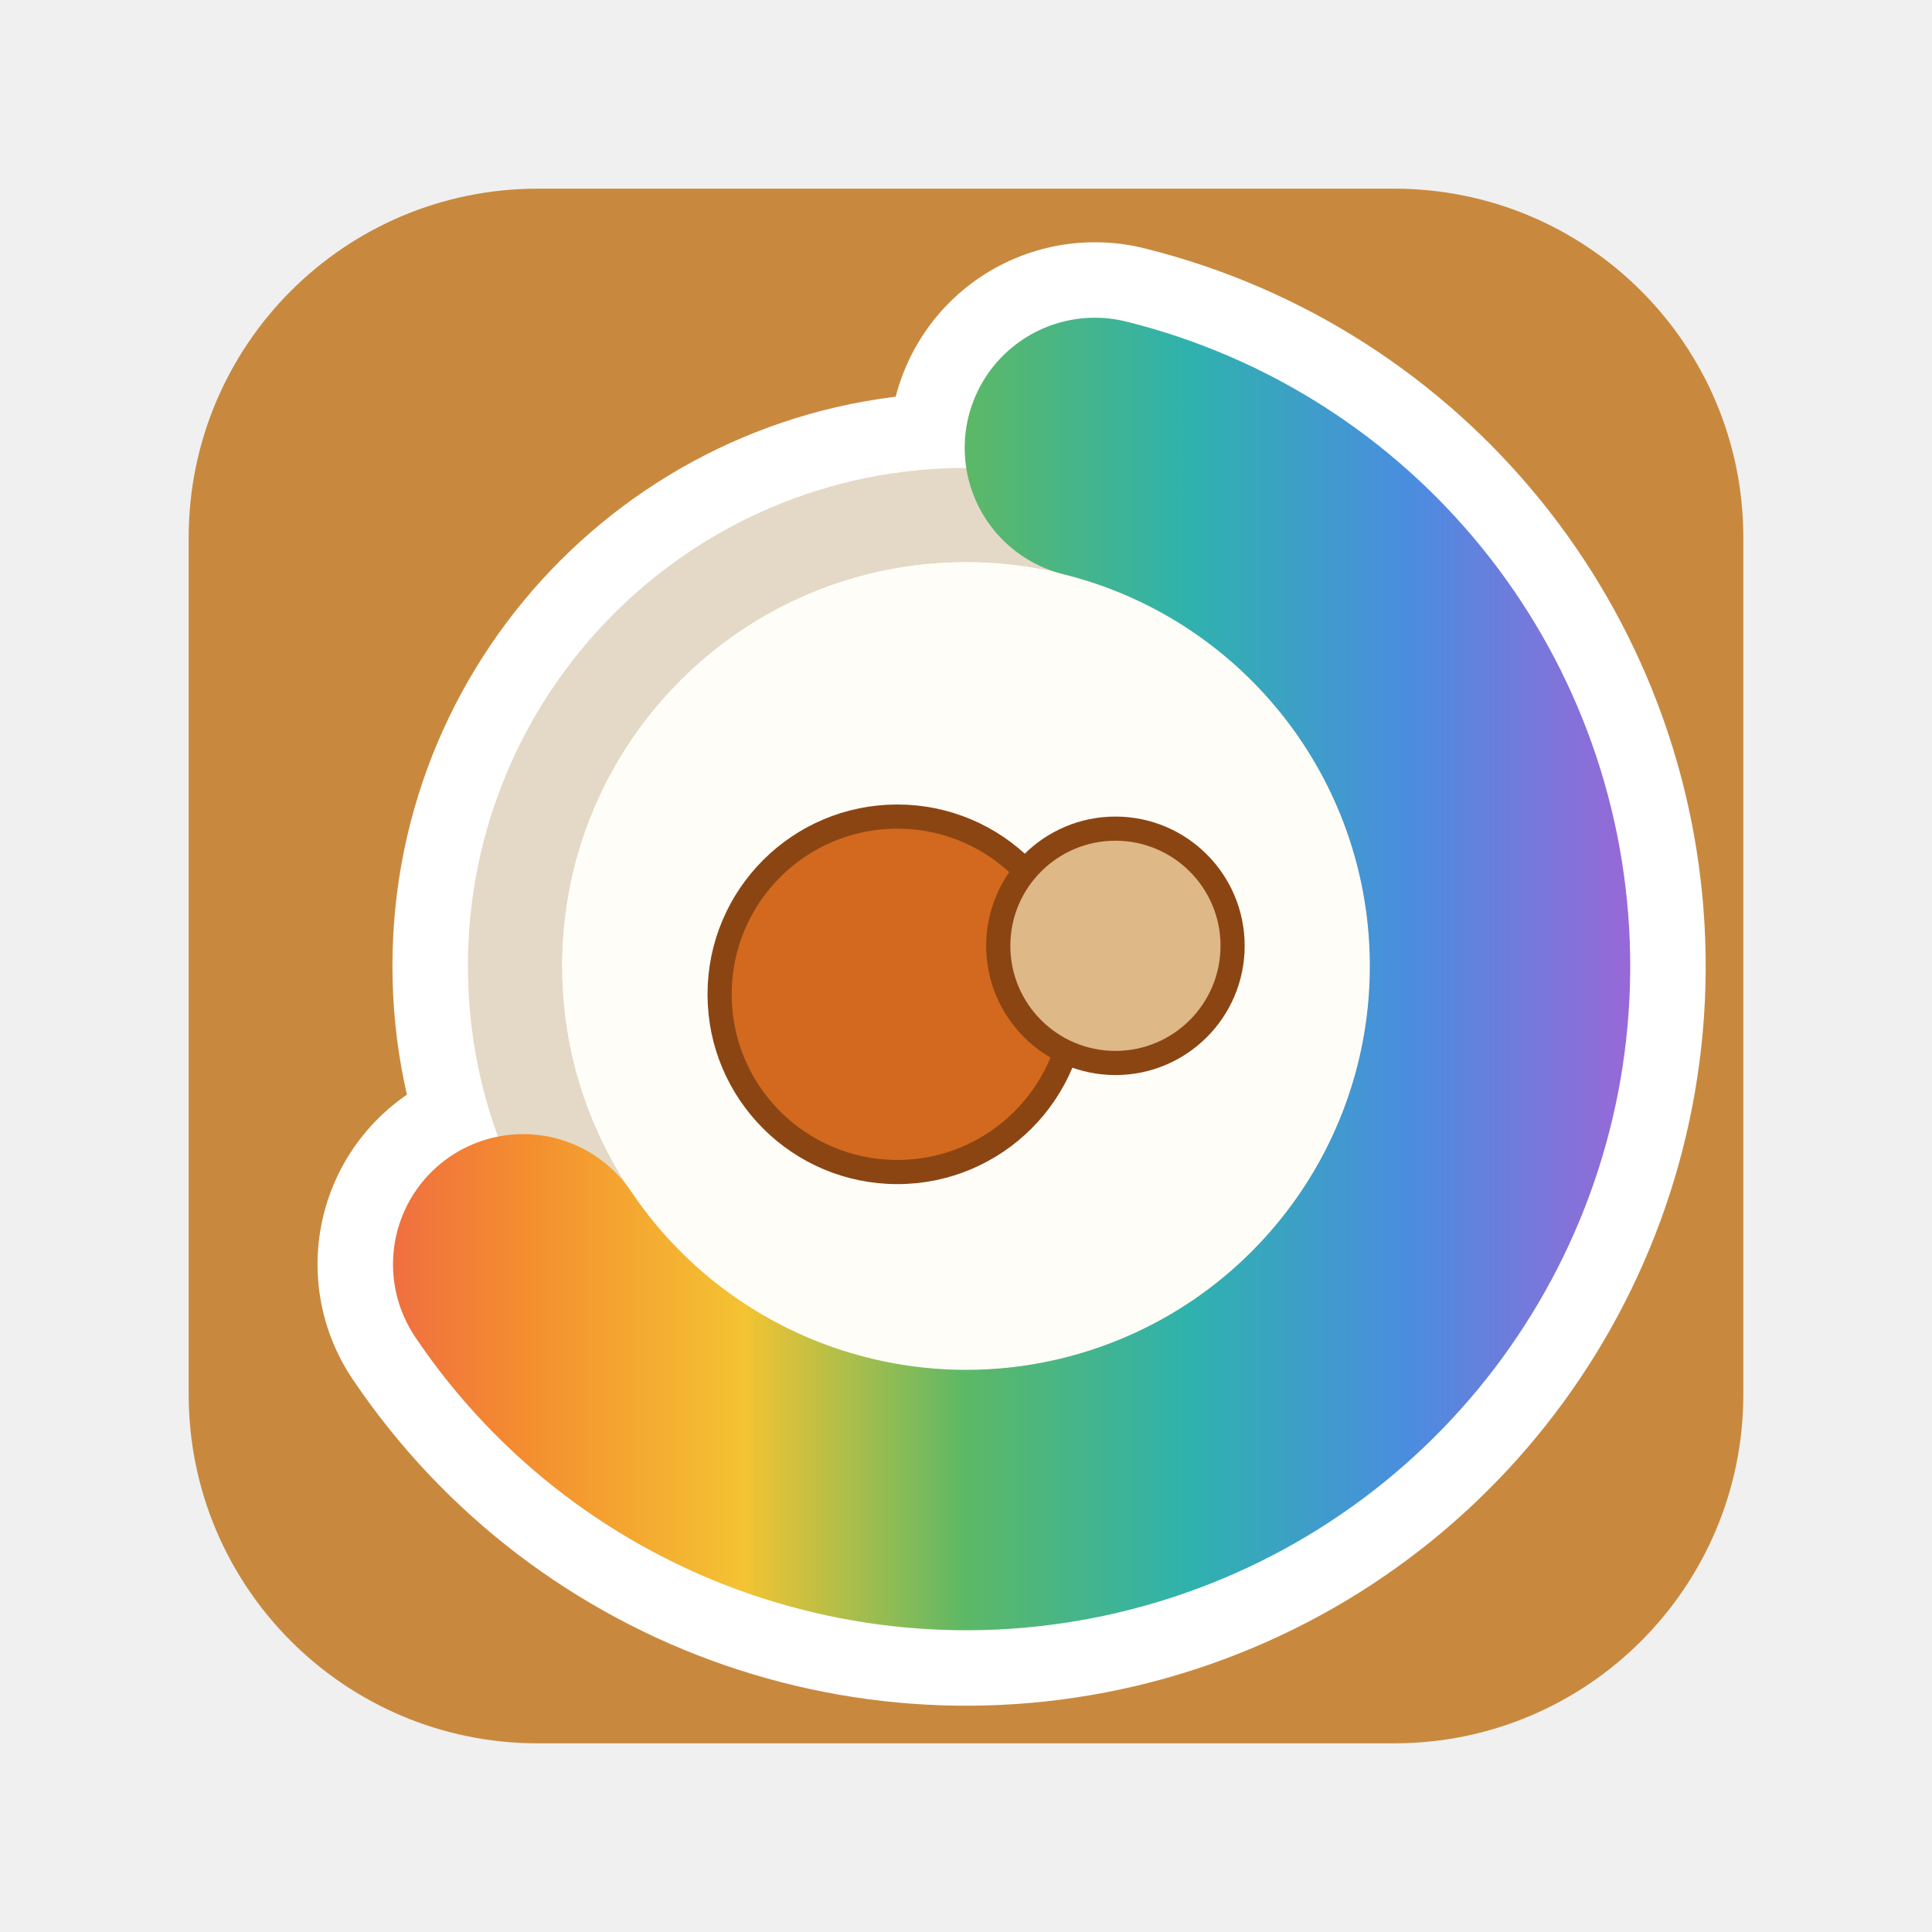
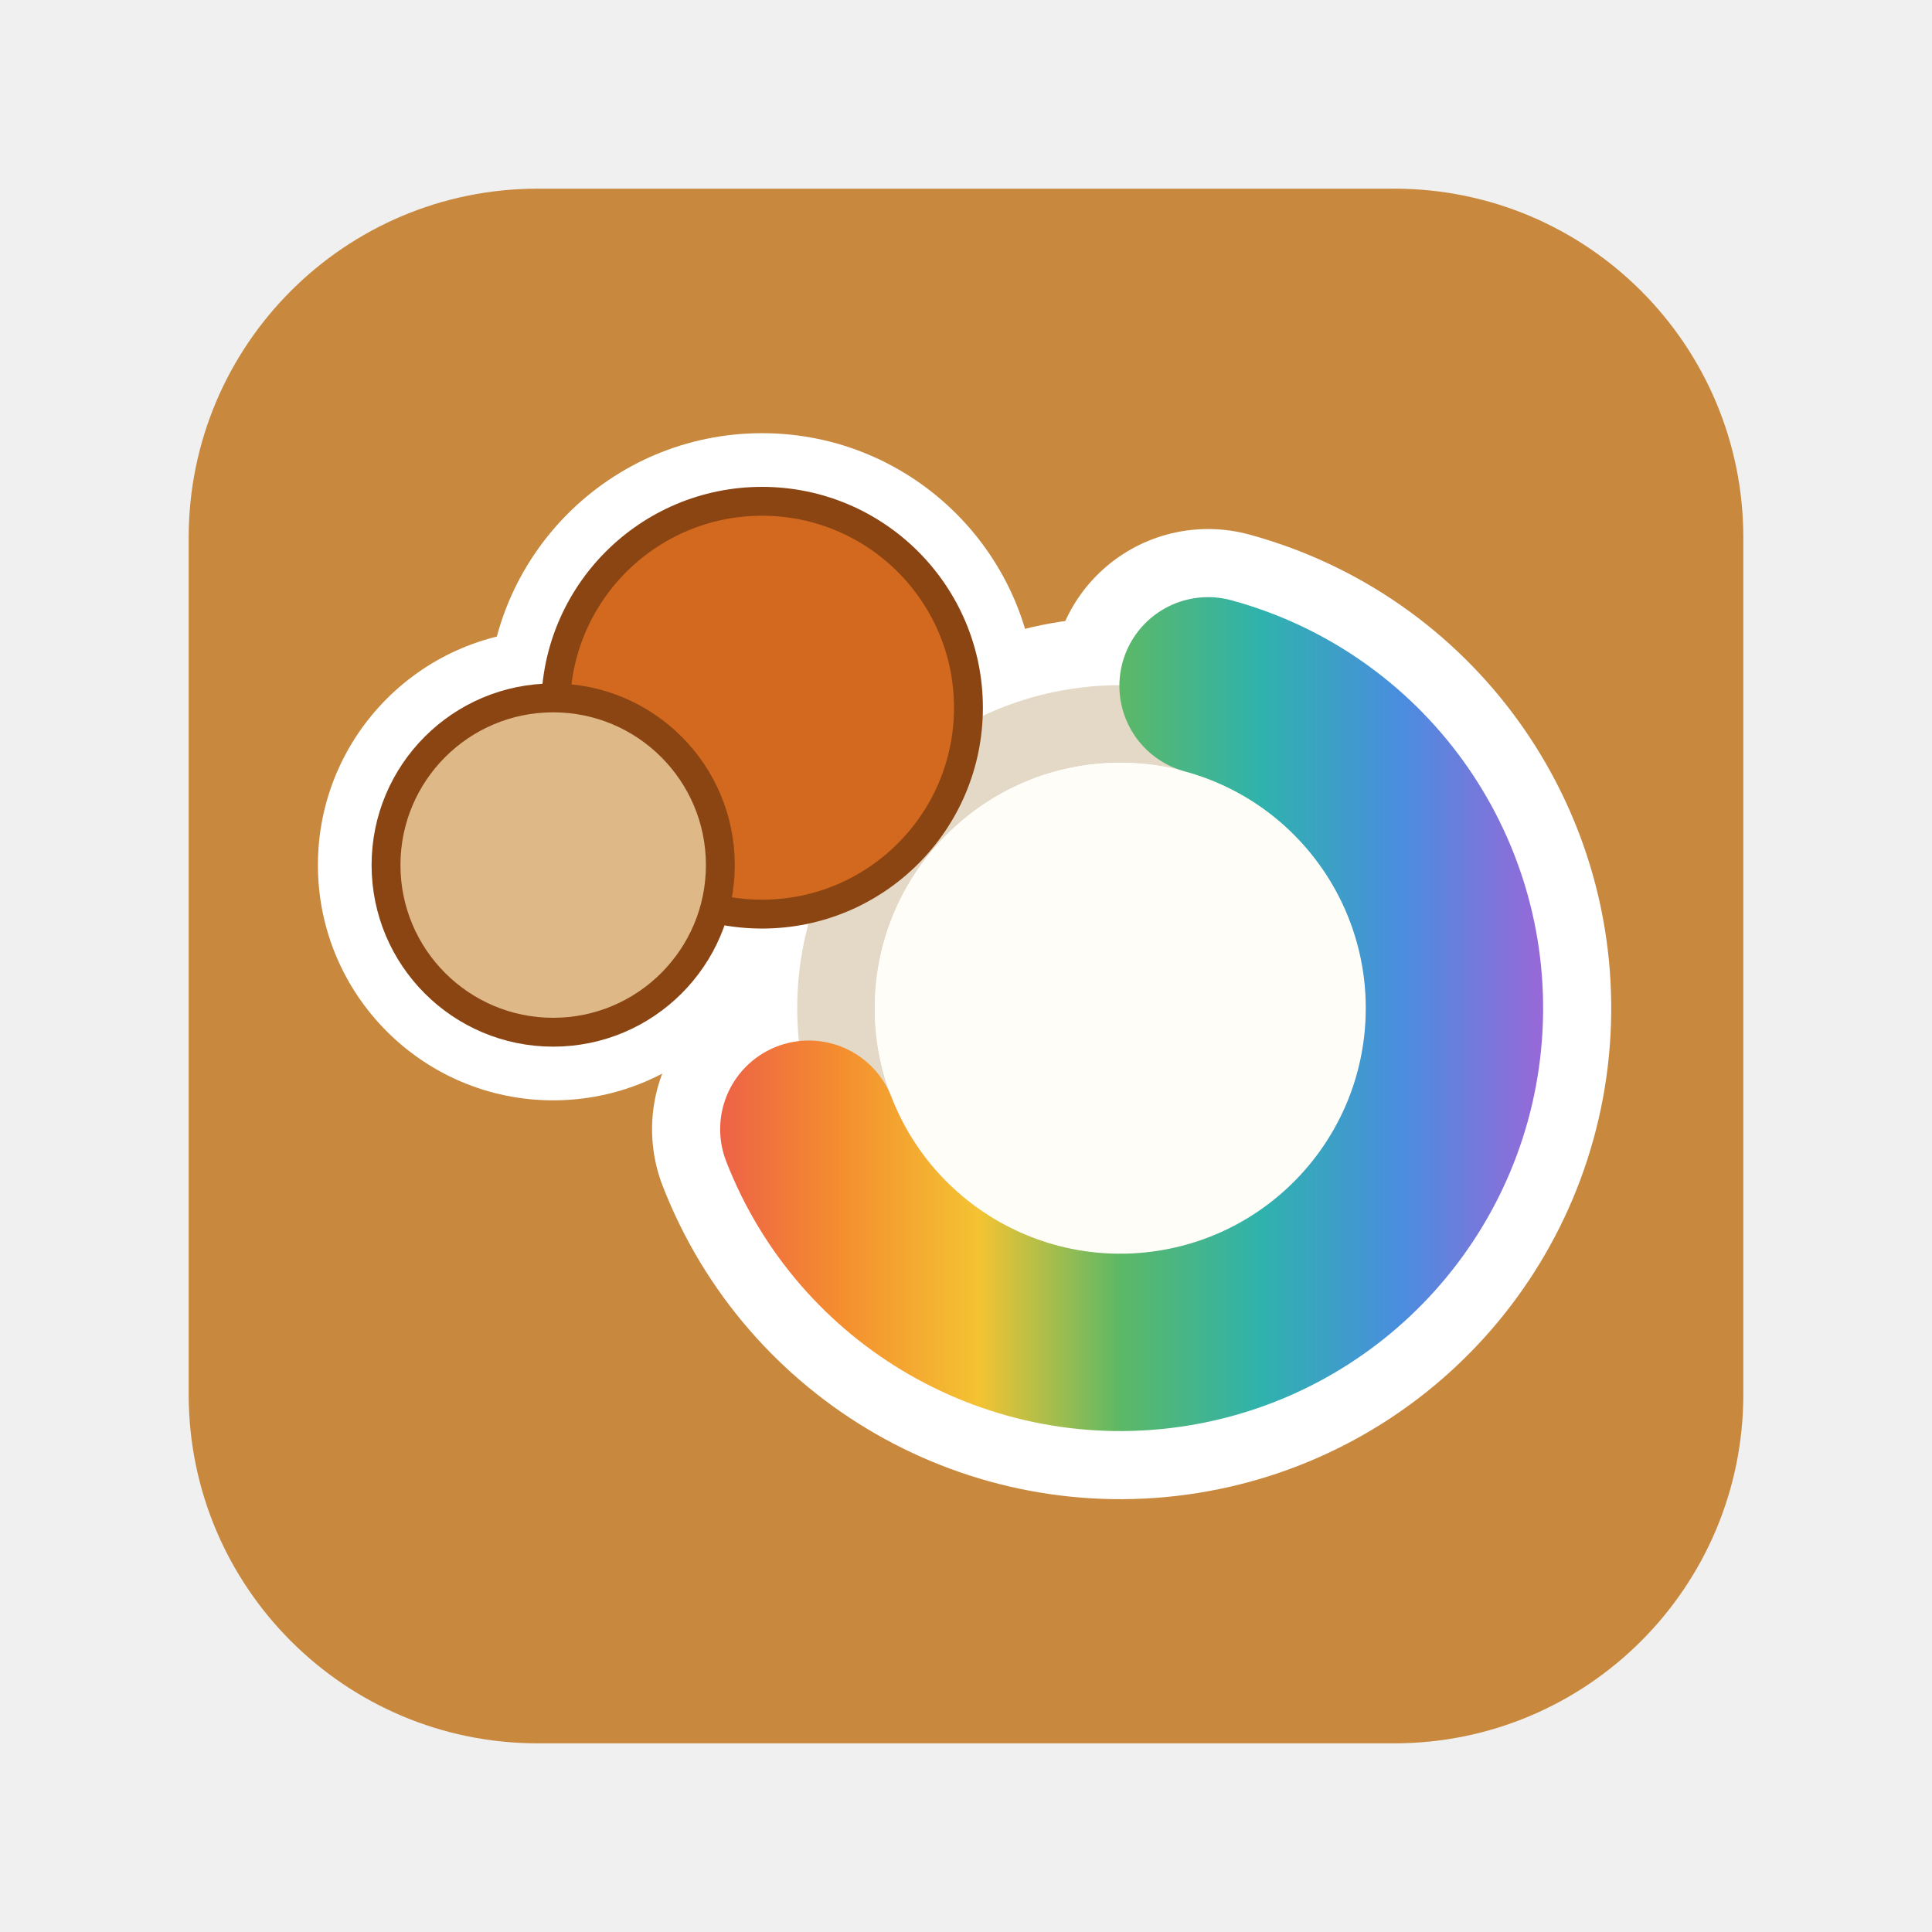
<svg xmlns="http://www.w3.org/2000/svg" viewBox="0 0 1024 1024">
  <defs>
    <linearGradient id="cws-plate" x1="0.12" y1="0.02" x2="0.88" y2="0.98">
      <stop offset="0" stop-color="#dfa85b" />
      <stop offset="0.55" stop-color="#c8893f" />
      <stop offset="1" stop-color="#a9692b" />
    </linearGradient>
    <clipPath id="cws-clip">
      <rect x="100" y="100" width="824" height="824" rx="185" />
    </clipPath>
    <filter id="cws-drop" x="-10%" y="-10%" width="120%" height="125%">
      <feGaussianBlur stdDeviation="14" />
    </filter>
    <filter id="cws-blur" x="-25%" y="-25%" width="150%" height="150%">
      <feGaussianBlur stdDeviation="16" />
    </filter>
-     <filter id="cws-soft" x="-30%" y="-100%" width="160%" height="300%">
-       <feGaussianBlur stdDeviation="9" />
-     </filter>
    <filter id="cws-hsoft" x="-30%" y="-40%" width="160%" height="180%">
      <feGaussianBlur stdDeviation="0.45" />
    </filter>
-     <linearGradient id="cws-sticker" x1="160" y1="160" x2="864" y2="864" gradientUnits="userSpaceOnUse">
+     <linearGradient id="cws-sticker" x1="369.7" y1="310.3" x2="817.9" y2="758.5" gradientUnits="userSpaceOnUse">
      <stop offset="0" stop-color="#ffffff" />
      <stop offset="1" stop-color="#efe7da" />
    </linearGradient>
-     <radialGradient id="cws-face" cx="447.8" cy="437.1" r="299.6" gradientUnits="userSpaceOnUse">
+     <radialGradient id="cws-face" cx="554.8" cy="488.9" r="182.1" gradientUnits="userSpaceOnUse">
      <stop offset="0" stop-color="#fffdf8" />
      <stop offset="1" stop-color="#f3ebdd" />
    </radialGradient>
-     <linearGradient id="cws-band" x1="160" y1="0" x2="864" y2="0" gradientUnits="userSpaceOnUse">
+     <linearGradient id="cws-band" x1="369.7" y1="0" x2="817.9" y2="0" gradientUnits="userSpaceOnUse">
      <stop offset="0%" stop-color="#ec5a4b" />
      <stop offset="16.7%" stop-color="#f48d2f" />
      <stop offset="33.3%" stop-color="#f4c332" />
      <stop offset="50%" stop-color="#5cb866" />
      <stop offset="66.7%" stop-color="#2fb2ad" />
      <stop offset="83.3%" stop-color="#4a8ddf" />
      <stop offset="100%" stop-color="#9868d8" />
    </linearGradient>
-     <linearGradient id="cws-bandlit" x1="160" y1="160" x2="864" y2="864" gradientUnits="userSpaceOnUse">
+     <linearGradient id="cws-bandlit" x1="369.7" y1="310.3" x2="817.9" y2="758.5" gradientUnits="userSpaceOnUse">
      <stop offset="0" stop-color="#fff" stop-opacity="0.22" />
      <stop offset="0.5" stop-color="#fff" stop-opacity="0" />
      <stop offset="1" stop-color="#2a1204" stop-opacity="0.12" />
    </linearGradient>
  </defs>
  <rect x="100" y="100" width="824" height="824" rx="185" fill="#c8893f" />
-   <g fill="#ffffff">
-     <circle cx="512" cy="512" r="304" />
-     <path d="M580.3 237.4A283 283 0 1 1 277.3 670.1" fill="none" stroke="#ffffff" stroke-width="218" stroke-linecap="round" />
+   <g>
+     <circle cx="593.8" cy="534.4" r="207.3" fill="#ffffff" />
+     <path d="M640.3 363.5A177.1 177.1 0 1 1 428.7 598.5" fill="none" stroke="#ffffff" stroke-width="166.2" stroke-linecap="round" />
+     <circle cx="403.9" cy="375.1" r="145.5" fill="#ffffff" />
+     <circle cx="293.2" cy="458.5" r="124.7" fill="#ffffff" />
  </g>
-   <circle cx="512" cy="512" r="239" fill="none" stroke="#e4d9c6" stroke-width="50" />
-   <circle cx="512" cy="512" r="214" fill="#fffdf8" />
-   <path d="M580.3 237.4A283 283 0 1 1 277.3 670.1" fill="none" stroke="url(#cws-band)" stroke-width="138" stroke-linecap="round" />
-   <circle cx="475.6" cy="527" r="94.2" fill="#D2691E" stroke="#8B4513" stroke-width="12.8" />
-   <circle cx="591.2" cy="501.3" r="62.1" fill="#DEB887" stroke="#8B4513" stroke-width="12.8" />
+   <circle cx="593.8" cy="534.4" r="150.7" fill="none" stroke="#e4d9c6" stroke-width="41.1" />
+   <circle cx="593.8" cy="534.4" r="130.1" fill="#fffdf8" />
+   <path d="M640.3 363.5A177.1 177.1 0 1 1 428.7 598.5" fill="none" stroke="url(#cws-band)" stroke-width="94" stroke-linecap="round" />
+   <circle cx="403.9" cy="375.1" r="109.4" fill="#D2691E" stroke="#8B4513" stroke-width="15.3" />
+   <circle cx="293.2" cy="458.5" r="88.6" fill="#DEB887" stroke="#8B4513" stroke-width="15.3" />
</svg>
